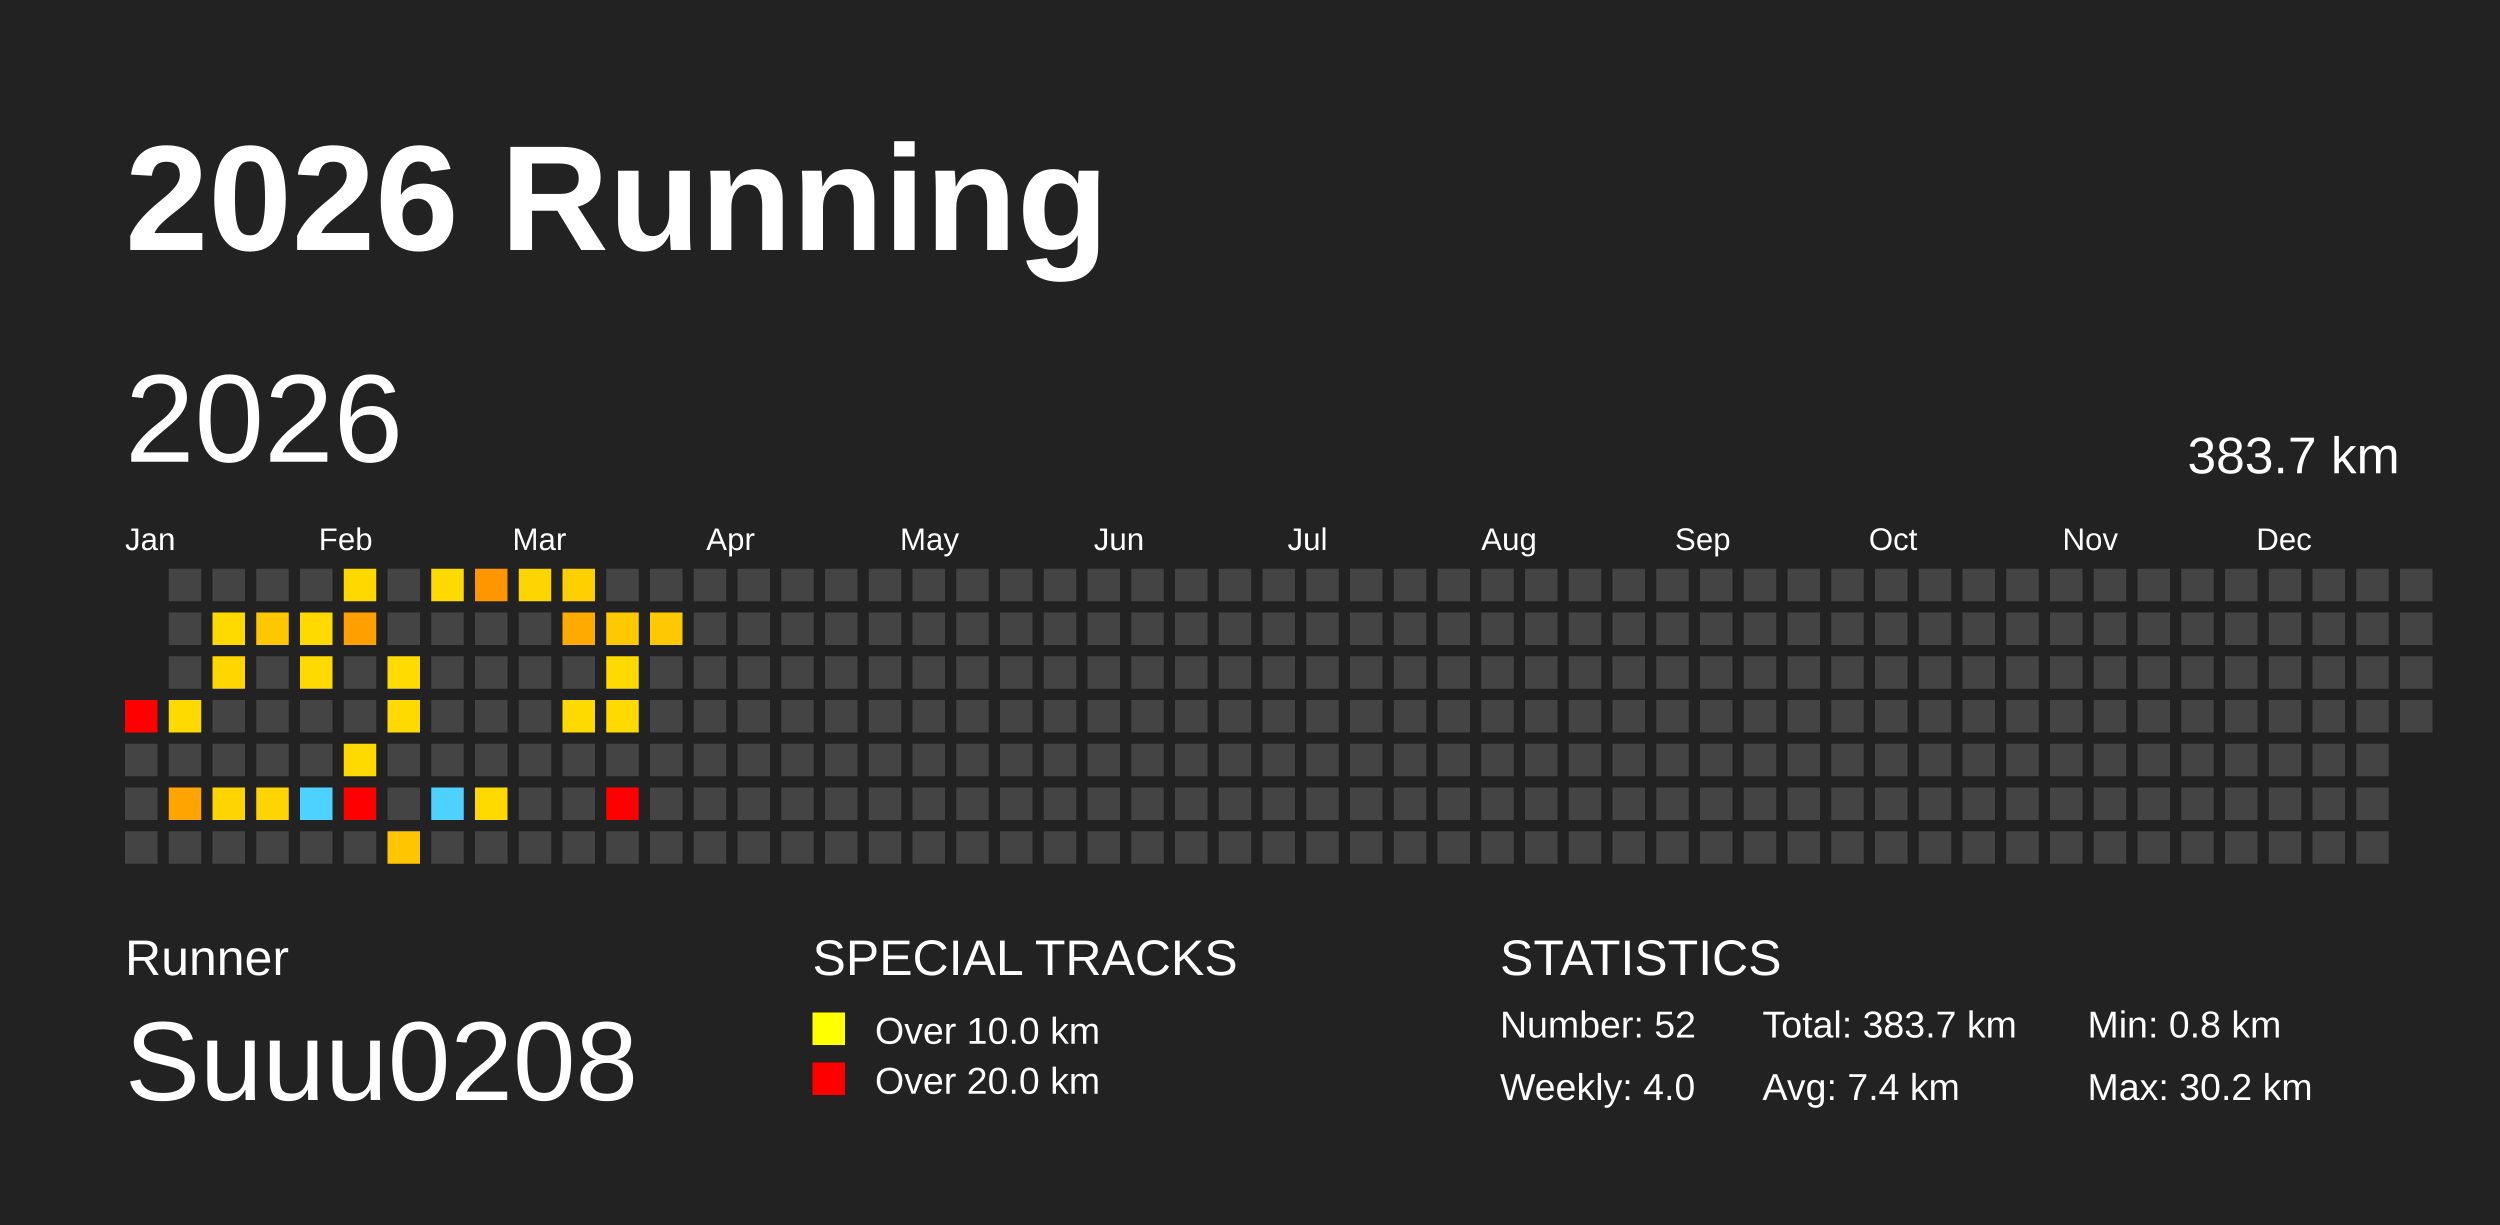
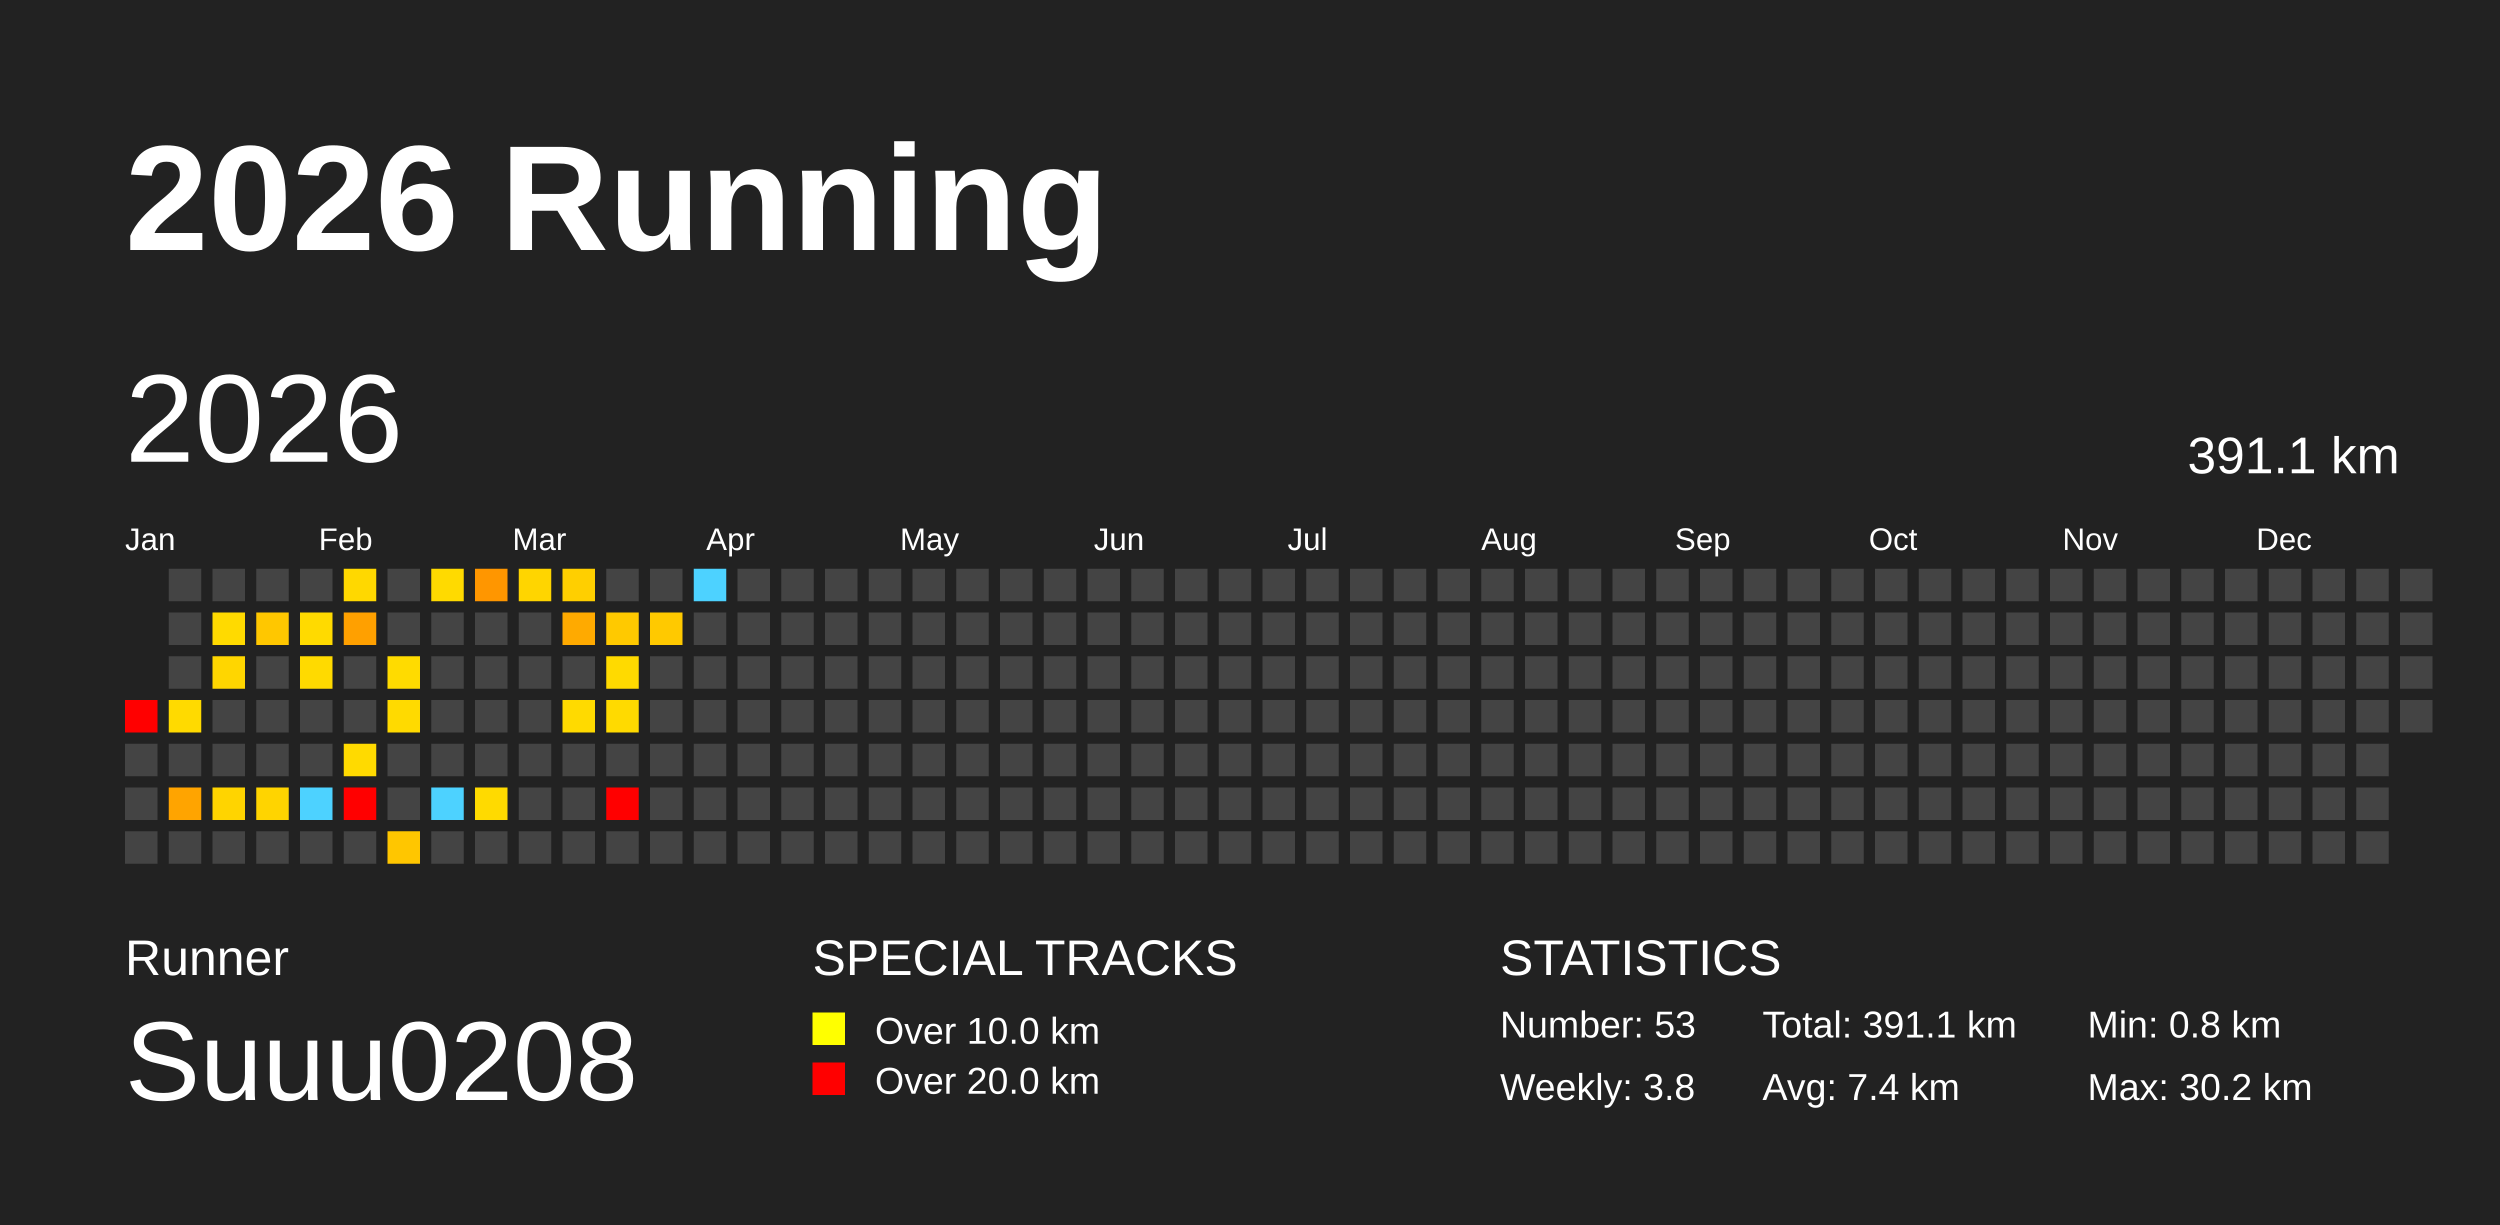
<svg xmlns="http://www.w3.org/2000/svg" baseProfile="full" height="98mm" version="1.1" viewBox="0,0,200,98" width="200mm">
  <defs />
  <rect fill="#222222" height="98" width="200" x="0" y="0" />
  <text fill="#FFFFFF" style="font-size:12px; font-family:Arial; font-weight:bold;" x="10" y="20">2026 Running</text>
  <text fill="#FFFFFF" style="font-size:4px; font-family:Arial" x="10" y="78">Runner</text>
  <text fill="#FFFFFF" style="font-size:9px; font-family:Arial" x="10" y="88">Suuu0208</text>
  <text fill="#FFFFFF" style="font-size:4px; font-family:Arial" x="65" y="78">SPECIAL TRACKS</text>
  <rect fill="yellow" height="2.6" width="2.6" x="65" y="81" />
  <text fill="#FFFFFF" style="font-size:3px; font-family:Arial" x="70" y="83.5">Over 10.0 km</text>
  <rect fill="red" height="2.6" width="2.6" x="65" y="85" />
  <text fill="#FFFFFF" style="font-size:3px; font-family:Arial" x="70" y="87.5">Over 20.0 km</text>
  <text fill="#FFFFFF" style="font-size:4px; font-family:Arial" x="120" y="78">STATISTICS</text>
-   <text fill="#FFFFFF" style="font-size:3px; font-family:Arial" x="120" y="83">Number: 52</text>
-   <text fill="#FFFFFF" style="font-size:3px; font-family:Arial" x="120" y="88">Weekly: 4.0</text>
-   <text fill="#FFFFFF" style="font-size:3px; font-family:Arial" x="141" y="83">Total: 383.7 km</text>
+   <text fill="#FFFFFF" style="font-size:3px; font-family:Arial" x="120" y="83">Number: 53</text>
+   <text fill="#FFFFFF" style="font-size:3px; font-family:Arial" x="120" y="88">Weekly: 3.8</text>
+   <text fill="#FFFFFF" style="font-size:3px; font-family:Arial" x="141" y="83">Total: 391.1 km</text>
  <text fill="#FFFFFF" style="font-size:3px; font-family:Arial" x="141" y="88">Avg: 7.4 km</text>
  <text fill="#FFFFFF" style="font-size:3px; font-family:Arial" x="167" y="83">Min: 0.8 km</text>
  <text fill="#FFFFFF" style="font-size:3px; font-family:Arial" x="167" y="88">Max: 30.2 km</text>
  <text dominant-baseline="hanging" fill="#FFFFFF" style="font-size:10.0px; font-family:Arial;" x="10" y="30">2026</text>
-   <text dominant-baseline="hanging" fill="#FFFFFF" style="font-size:4.125px; font-family:Arial;" x="175" y="35">383.7 km</text>
+   <text dominant-baseline="hanging" fill="#FFFFFF" style="font-size:4.125px; font-family:Arial;" x="175" y="35">391.1 km</text>
  <text fill="#FFFFFF" style="font-size:2.5px; font-family:Arial" x="10.0" y="44">Jan</text>
  <text fill="#FFFFFF" style="font-size:2.5px; font-family:Arial" x="25.5" y="44">Feb</text>
  <text fill="#FFFFFF" style="font-size:2.5px; font-family:Arial" x="41.0" y="44">Mar</text>
  <text fill="#FFFFFF" style="font-size:2.5px; font-family:Arial" x="56.5" y="44">Apr</text>
  <text fill="#FFFFFF" style="font-size:2.5px; font-family:Arial" x="72.0" y="44">May</text>
  <text fill="#FFFFFF" style="font-size:2.5px; font-family:Arial" x="87.5" y="44">Jun</text>
  <text fill="#FFFFFF" style="font-size:2.5px; font-family:Arial" x="103.0" y="44">Jul</text>
  <text fill="#FFFFFF" style="font-size:2.5px; font-family:Arial" x="118.5" y="44">Aug</text>
  <text fill="#FFFFFF" style="font-size:2.5px; font-family:Arial" x="134.0" y="44">Sep</text>
  <text fill="#FFFFFF" style="font-size:2.5px; font-family:Arial" x="149.5" y="44">Oct</text>
  <text fill="#FFFFFF" style="font-size:2.5px; font-family:Arial" x="165.0" y="44">Nov</text>
  <text fill="#FFFFFF" style="font-size:2.5px; font-family:Arial" x="180.5" y="44">Dec</text>
  <rect fill="red" height="2.6" width="2.6" x="10.0" y="56.0" />
  <rect fill="#444444" height="2.6" width="2.6" x="10.0" y="59.5" />
  <rect fill="#444444" height="2.6" width="2.6" x="10.0" y="63.0" />
  <rect fill="#444444" height="2.6" width="2.6" x="10.0" y="66.5" />
  <rect fill="#444444" height="2.6" width="2.6" x="13.5" y="45.5" />
  <rect fill="#444444" height="2.6" width="2.6" x="13.5" y="49.0" />
  <rect fill="#444444" height="2.6" width="2.6" x="13.5" y="52.5" />
  <rect fill="#ffda00" height="2.6" width="2.6" x="13.5" y="56.0" />
  <rect fill="#444444" height="2.6" width="2.6" x="13.5" y="59.5" />
  <rect fill="#ffa400" height="2.6" width="2.6" x="13.5" y="63.0" />
  <rect fill="#444444" height="2.6" width="2.6" x="13.5" y="66.5" />
  <rect fill="#444444" height="2.6" width="2.6" x="17.0" y="45.5" />
  <rect fill="#ffda00" height="2.6" width="2.6" x="17.0" y="49.0" />
  <rect fill="#ffd600" height="2.6" width="2.6" x="17.0" y="52.5" />
  <rect fill="#444444" height="2.6" width="2.6" x="17.0" y="56.0" />
  <rect fill="#444444" height="2.6" width="2.6" x="17.0" y="59.5" />
  <rect fill="#ffd400" height="2.6" width="2.6" x="17.0" y="63.0" />
  <rect fill="#444444" height="2.6" width="2.6" x="17.0" y="66.5" />
  <rect fill="#444444" height="2.6" width="2.6" x="20.5" y="45.5" />
  <rect fill="#ffc700" height="2.6" width="2.6" x="20.5" y="49.0" />
  <rect fill="#444444" height="2.6" width="2.6" x="20.5" y="52.5" />
  <rect fill="#444444" height="2.6" width="2.6" x="20.5" y="56.0" />
  <rect fill="#444444" height="2.6" width="2.6" x="20.5" y="59.5" />
  <rect fill="#ffd400" height="2.6" width="2.6" x="20.5" y="63.0" />
  <rect fill="#444444" height="2.6" width="2.6" x="20.5" y="66.5" />
  <rect fill="#444444" height="2.6" width="2.6" x="24.0" y="45.5" />
  <rect fill="#ffda00" height="2.6" width="2.6" x="24.0" y="49.0" />
  <rect fill="#ffda00" height="2.6" width="2.6" x="24.0" y="52.5" />
  <rect fill="#444444" height="2.6" width="2.6" x="24.0" y="56.0" />
  <rect fill="#444444" height="2.6" width="2.6" x="24.0" y="59.5" />
  <rect fill="#4dd2ff" height="2.6" width="2.6" x="24.0" y="63.0" />
  <rect fill="#444444" height="2.6" width="2.6" x="24.0" y="66.5" />
  <rect fill="#ffd800" height="2.6" width="2.6" x="27.5" y="45.5" />
  <rect fill="#ffa000" height="2.6" width="2.6" x="27.5" y="49.0" />
  <rect fill="#444444" height="2.6" width="2.6" x="27.5" y="52.5" />
  <rect fill="#444444" height="2.6" width="2.6" x="27.5" y="56.0" />
  <rect fill="#ffda00" height="2.6" width="2.6" x="27.5" y="59.5" />
  <rect fill="red" height="2.6" width="2.6" x="27.5" y="63.0" />
  <rect fill="#444444" height="2.6" width="2.6" x="27.5" y="66.5" />
  <rect fill="#444444" height="2.6" width="2.6" x="31.0" y="45.5" />
  <rect fill="#444444" height="2.6" width="2.6" x="31.0" y="49.0" />
  <rect fill="#ffdb00" height="2.6" width="2.6" x="31.0" y="52.5" />
  <rect fill="#ffda00" height="2.6" width="2.6" x="31.0" y="56.0" />
  <rect fill="#444444" height="2.6" width="2.6" x="31.0" y="59.5" />
  <rect fill="#444444" height="2.6" width="2.6" x="31.0" y="63.0" />
  <rect fill="#ffc600" height="2.6" width="2.6" x="31.0" y="66.5" />
  <rect fill="#ffda00" height="2.6" width="2.6" x="34.5" y="45.5" />
  <rect fill="#444444" height="2.6" width="2.6" x="34.5" y="49.0" />
  <rect fill="#444444" height="2.6" width="2.6" x="34.5" y="52.5" />
  <rect fill="#444444" height="2.6" width="2.6" x="34.5" y="56.0" />
  <rect fill="#444444" height="2.6" width="2.6" x="34.5" y="59.5" />
  <rect fill="#4dd2ff" height="2.6" width="2.6" x="34.5" y="63.0" />
  <rect fill="#444444" height="2.6" width="2.6" x="34.5" y="66.5" />
  <rect fill="#ff9600" height="2.6" width="2.6" x="38.0" y="45.5" />
  <rect fill="#444444" height="2.6" width="2.6" x="38.0" y="49.0" />
  <rect fill="#444444" height="2.6" width="2.6" x="38.0" y="52.5" />
  <rect fill="#444444" height="2.6" width="2.6" x="38.0" y="56.0" />
  <rect fill="#444444" height="2.6" width="2.6" x="38.0" y="59.5" />
  <rect fill="#ffda00" height="2.6" width="2.6" x="38.0" y="63.0" />
  <rect fill="#444444" height="2.6" width="2.6" x="38.0" y="66.5" />
  <rect fill="#ffd500" height="2.6" width="2.6" x="41.5" y="45.5" />
  <rect fill="#444444" height="2.6" width="2.6" x="41.5" y="49.0" />
  <rect fill="#444444" height="2.6" width="2.6" x="41.5" y="52.5" />
  <rect fill="#444444" height="2.6" width="2.6" x="41.5" y="56.0" />
  <rect fill="#444444" height="2.6" width="2.6" x="41.5" y="59.5" />
  <rect fill="#444444" height="2.6" width="2.6" x="41.5" y="63.0" />
  <rect fill="#444444" height="2.6" width="2.6" x="41.5" y="66.5" />
  <rect fill="#ffcf00" height="2.6" width="2.6" x="45.0" y="45.5" />
  <rect fill="#ffaa00" height="2.6" width="2.6" x="45.0" y="49.0" />
  <rect fill="#444444" height="2.6" width="2.6" x="45.0" y="52.5" />
  <rect fill="#ffda00" height="2.6" width="2.6" x="45.0" y="56.0" />
  <rect fill="#444444" height="2.6" width="2.6" x="45.0" y="59.5" />
  <rect fill="#444444" height="2.6" width="2.6" x="45.0" y="63.0" />
  <rect fill="#444444" height="2.6" width="2.6" x="45.0" y="66.5" />
  <rect fill="#444444" height="2.6" width="2.6" x="48.5" y="45.5" />
  <rect fill="#ffc900" height="2.6" width="2.6" x="48.5" y="49.0" />
  <rect fill="#ffda00" height="2.6" width="2.6" x="48.5" y="52.5" />
  <rect fill="#ffda00" height="2.6" width="2.6" x="48.5" y="56.0" />
  <rect fill="#444444" height="2.6" width="2.6" x="48.5" y="59.5" />
  <rect fill="red" height="2.6" width="2.6" x="48.5" y="63.0" />
  <rect fill="#444444" height="2.6" width="2.6" x="48.5" y="66.5" />
  <rect fill="#444444" height="2.6" width="2.6" x="52.0" y="45.5" />
  <rect fill="#ffc900" height="2.6" width="2.6" x="52.0" y="49.0" />
  <rect fill="#444444" height="2.6" width="2.6" x="52.0" y="52.5" />
  <rect fill="#444444" height="2.6" width="2.6" x="52.0" y="56.0" />
  <rect fill="#444444" height="2.6" width="2.6" x="52.0" y="59.5" />
  <rect fill="#444444" height="2.6" width="2.6" x="52.0" y="63.0" />
  <rect fill="#444444" height="2.6" width="2.6" x="52.0" y="66.5" />
-   <rect fill="#444444" height="2.6" width="2.6" x="55.5" y="45.5" />
+   <rect fill="#4dd2ff" height="2.6" width="2.6" x="55.5" y="45.5" />
  <rect fill="#444444" height="2.6" width="2.6" x="55.5" y="49.0" />
  <rect fill="#444444" height="2.6" width="2.6" x="55.5" y="52.5" />
  <rect fill="#444444" height="2.6" width="2.6" x="55.5" y="56.0" />
  <rect fill="#444444" height="2.6" width="2.6" x="55.5" y="59.5" />
  <rect fill="#444444" height="2.6" width="2.6" x="55.5" y="63.0" />
  <rect fill="#444444" height="2.6" width="2.6" x="55.5" y="66.5" />
  <rect fill="#444444" height="2.6" width="2.6" x="59.0" y="45.5" />
  <rect fill="#444444" height="2.6" width="2.6" x="59.0" y="49.0" />
  <rect fill="#444444" height="2.6" width="2.6" x="59.0" y="52.5" />
  <rect fill="#444444" height="2.6" width="2.6" x="59.0" y="56.0" />
  <rect fill="#444444" height="2.6" width="2.6" x="59.0" y="59.5" />
  <rect fill="#444444" height="2.6" width="2.6" x="59.0" y="63.0" />
  <rect fill="#444444" height="2.6" width="2.6" x="59.0" y="66.5" />
  <rect fill="#444444" height="2.6" width="2.6" x="62.5" y="45.5" />
  <rect fill="#444444" height="2.6" width="2.6" x="62.5" y="49.0" />
  <rect fill="#444444" height="2.6" width="2.6" x="62.5" y="52.5" />
  <rect fill="#444444" height="2.6" width="2.6" x="62.5" y="56.0" />
  <rect fill="#444444" height="2.6" width="2.6" x="62.5" y="59.5" />
  <rect fill="#444444" height="2.6" width="2.6" x="62.5" y="63.0" />
  <rect fill="#444444" height="2.6" width="2.6" x="62.5" y="66.5" />
  <rect fill="#444444" height="2.6" width="2.6" x="66.0" y="45.5" />
  <rect fill="#444444" height="2.6" width="2.6" x="66.0" y="49.0" />
  <rect fill="#444444" height="2.6" width="2.6" x="66.0" y="52.5" />
  <rect fill="#444444" height="2.6" width="2.6" x="66.0" y="56.0" />
  <rect fill="#444444" height="2.6" width="2.6" x="66.0" y="59.5" />
  <rect fill="#444444" height="2.6" width="2.6" x="66.0" y="63.0" />
  <rect fill="#444444" height="2.6" width="2.6" x="66.0" y="66.5" />
  <rect fill="#444444" height="2.6" width="2.6" x="69.5" y="45.5" />
  <rect fill="#444444" height="2.6" width="2.6" x="69.5" y="49.0" />
  <rect fill="#444444" height="2.6" width="2.6" x="69.5" y="52.5" />
  <rect fill="#444444" height="2.6" width="2.6" x="69.5" y="56.0" />
  <rect fill="#444444" height="2.6" width="2.6" x="69.5" y="59.5" />
  <rect fill="#444444" height="2.6" width="2.6" x="69.5" y="63.0" />
  <rect fill="#444444" height="2.6" width="2.6" x="69.5" y="66.5" />
  <rect fill="#444444" height="2.6" width="2.6" x="73.0" y="45.5" />
  <rect fill="#444444" height="2.6" width="2.6" x="73.0" y="49.0" />
  <rect fill="#444444" height="2.6" width="2.6" x="73.0" y="52.5" />
  <rect fill="#444444" height="2.6" width="2.6" x="73.0" y="56.0" />
  <rect fill="#444444" height="2.6" width="2.6" x="73.0" y="59.5" />
  <rect fill="#444444" height="2.6" width="2.6" x="73.0" y="63.0" />
  <rect fill="#444444" height="2.6" width="2.6" x="73.0" y="66.5" />
  <rect fill="#444444" height="2.6" width="2.6" x="76.5" y="45.5" />
  <rect fill="#444444" height="2.6" width="2.6" x="76.5" y="49.0" />
  <rect fill="#444444" height="2.6" width="2.6" x="76.5" y="52.5" />
  <rect fill="#444444" height="2.6" width="2.6" x="76.5" y="56.0" />
  <rect fill="#444444" height="2.6" width="2.6" x="76.5" y="59.5" />
  <rect fill="#444444" height="2.6" width="2.6" x="76.5" y="63.0" />
  <rect fill="#444444" height="2.6" width="2.6" x="76.5" y="66.5" />
  <rect fill="#444444" height="2.6" width="2.6" x="80.0" y="45.5" />
  <rect fill="#444444" height="2.6" width="2.6" x="80.0" y="49.0" />
  <rect fill="#444444" height="2.6" width="2.6" x="80.0" y="52.5" />
  <rect fill="#444444" height="2.6" width="2.6" x="80.0" y="56.0" />
  <rect fill="#444444" height="2.6" width="2.6" x="80.0" y="59.5" />
  <rect fill="#444444" height="2.6" width="2.6" x="80.0" y="63.0" />
  <rect fill="#444444" height="2.6" width="2.6" x="80.0" y="66.5" />
  <rect fill="#444444" height="2.6" width="2.6" x="83.5" y="45.5" />
  <rect fill="#444444" height="2.6" width="2.6" x="83.5" y="49.0" />
  <rect fill="#444444" height="2.6" width="2.6" x="83.5" y="52.5" />
  <rect fill="#444444" height="2.6" width="2.6" x="83.5" y="56.0" />
  <rect fill="#444444" height="2.6" width="2.6" x="83.5" y="59.5" />
  <rect fill="#444444" height="2.6" width="2.6" x="83.5" y="63.0" />
  <rect fill="#444444" height="2.6" width="2.6" x="83.5" y="66.5" />
  <rect fill="#444444" height="2.6" width="2.6" x="87.0" y="45.5" />
  <rect fill="#444444" height="2.6" width="2.6" x="87.0" y="49.0" />
  <rect fill="#444444" height="2.6" width="2.6" x="87.0" y="52.5" />
  <rect fill="#444444" height="2.6" width="2.6" x="87.0" y="56.0" />
  <rect fill="#444444" height="2.6" width="2.6" x="87.0" y="59.5" />
  <rect fill="#444444" height="2.6" width="2.6" x="87.0" y="63.0" />
  <rect fill="#444444" height="2.6" width="2.6" x="87.0" y="66.5" />
  <rect fill="#444444" height="2.6" width="2.6" x="90.5" y="45.5" />
  <rect fill="#444444" height="2.6" width="2.6" x="90.5" y="49.0" />
  <rect fill="#444444" height="2.6" width="2.6" x="90.5" y="52.5" />
  <rect fill="#444444" height="2.6" width="2.6" x="90.5" y="56.0" />
  <rect fill="#444444" height="2.6" width="2.6" x="90.5" y="59.5" />
  <rect fill="#444444" height="2.6" width="2.6" x="90.5" y="63.0" />
  <rect fill="#444444" height="2.6" width="2.6" x="90.5" y="66.5" />
  <rect fill="#444444" height="2.6" width="2.6" x="94.0" y="45.5" />
  <rect fill="#444444" height="2.6" width="2.6" x="94.0" y="49.0" />
  <rect fill="#444444" height="2.6" width="2.6" x="94.0" y="52.5" />
  <rect fill="#444444" height="2.6" width="2.6" x="94.0" y="56.0" />
  <rect fill="#444444" height="2.6" width="2.6" x="94.0" y="59.5" />
  <rect fill="#444444" height="2.6" width="2.6" x="94.0" y="63.0" />
  <rect fill="#444444" height="2.6" width="2.6" x="94.0" y="66.5" />
  <rect fill="#444444" height="2.6" width="2.6" x="97.5" y="45.5" />
  <rect fill="#444444" height="2.6" width="2.6" x="97.5" y="49.0" />
  <rect fill="#444444" height="2.6" width="2.6" x="97.5" y="52.5" />
  <rect fill="#444444" height="2.6" width="2.6" x="97.5" y="56.0" />
  <rect fill="#444444" height="2.6" width="2.6" x="97.5" y="59.5" />
  <rect fill="#444444" height="2.6" width="2.6" x="97.5" y="63.0" />
  <rect fill="#444444" height="2.6" width="2.6" x="97.5" y="66.5" />
  <rect fill="#444444" height="2.6" width="2.6" x="101.0" y="45.5" />
  <rect fill="#444444" height="2.6" width="2.6" x="101.0" y="49.0" />
  <rect fill="#444444" height="2.6" width="2.6" x="101.0" y="52.5" />
  <rect fill="#444444" height="2.6" width="2.6" x="101.0" y="56.0" />
  <rect fill="#444444" height="2.6" width="2.6" x="101.0" y="59.5" />
  <rect fill="#444444" height="2.6" width="2.6" x="101.0" y="63.0" />
  <rect fill="#444444" height="2.6" width="2.6" x="101.0" y="66.5" />
  <rect fill="#444444" height="2.6" width="2.6" x="104.5" y="45.5" />
  <rect fill="#444444" height="2.6" width="2.6" x="104.5" y="49.0" />
  <rect fill="#444444" height="2.6" width="2.6" x="104.5" y="52.5" />
  <rect fill="#444444" height="2.6" width="2.6" x="104.5" y="56.0" />
  <rect fill="#444444" height="2.6" width="2.6" x="104.5" y="59.5" />
  <rect fill="#444444" height="2.6" width="2.6" x="104.5" y="63.0" />
  <rect fill="#444444" height="2.6" width="2.6" x="104.5" y="66.5" />
  <rect fill="#444444" height="2.6" width="2.6" x="108.0" y="45.5" />
  <rect fill="#444444" height="2.6" width="2.6" x="108.0" y="49.0" />
  <rect fill="#444444" height="2.6" width="2.6" x="108.0" y="52.5" />
  <rect fill="#444444" height="2.6" width="2.6" x="108.0" y="56.0" />
  <rect fill="#444444" height="2.6" width="2.6" x="108.0" y="59.5" />
  <rect fill="#444444" height="2.6" width="2.6" x="108.0" y="63.0" />
  <rect fill="#444444" height="2.6" width="2.6" x="108.0" y="66.5" />
  <rect fill="#444444" height="2.6" width="2.6" x="111.5" y="45.5" />
  <rect fill="#444444" height="2.6" width="2.6" x="111.5" y="49.0" />
  <rect fill="#444444" height="2.6" width="2.6" x="111.5" y="52.5" />
  <rect fill="#444444" height="2.6" width="2.6" x="111.5" y="56.0" />
  <rect fill="#444444" height="2.6" width="2.6" x="111.5" y="59.5" />
  <rect fill="#444444" height="2.6" width="2.6" x="111.5" y="63.0" />
  <rect fill="#444444" height="2.6" width="2.6" x="111.5" y="66.5" />
  <rect fill="#444444" height="2.6" width="2.6" x="115.0" y="45.5" />
  <rect fill="#444444" height="2.6" width="2.6" x="115.0" y="49.0" />
  <rect fill="#444444" height="2.6" width="2.6" x="115.0" y="52.5" />
  <rect fill="#444444" height="2.6" width="2.6" x="115.0" y="56.0" />
  <rect fill="#444444" height="2.6" width="2.6" x="115.0" y="59.5" />
  <rect fill="#444444" height="2.6" width="2.6" x="115.0" y="63.0" />
  <rect fill="#444444" height="2.6" width="2.6" x="115.0" y="66.5" />
  <rect fill="#444444" height="2.6" width="2.6" x="118.5" y="45.5" />
  <rect fill="#444444" height="2.6" width="2.6" x="118.5" y="49.0" />
  <rect fill="#444444" height="2.6" width="2.6" x="118.5" y="52.5" />
  <rect fill="#444444" height="2.6" width="2.6" x="118.5" y="56.0" />
  <rect fill="#444444" height="2.6" width="2.6" x="118.5" y="59.5" />
  <rect fill="#444444" height="2.6" width="2.6" x="118.5" y="63.0" />
  <rect fill="#444444" height="2.6" width="2.6" x="118.5" y="66.5" />
  <rect fill="#444444" height="2.6" width="2.6" x="122.0" y="45.5" />
  <rect fill="#444444" height="2.6" width="2.6" x="122.0" y="49.0" />
  <rect fill="#444444" height="2.6" width="2.6" x="122.0" y="52.5" />
  <rect fill="#444444" height="2.6" width="2.6" x="122.0" y="56.0" />
  <rect fill="#444444" height="2.6" width="2.6" x="122.0" y="59.5" />
  <rect fill="#444444" height="2.6" width="2.6" x="122.0" y="63.0" />
  <rect fill="#444444" height="2.6" width="2.6" x="122.0" y="66.5" />
  <rect fill="#444444" height="2.6" width="2.6" x="125.5" y="45.5" />
  <rect fill="#444444" height="2.6" width="2.6" x="125.5" y="49.0" />
  <rect fill="#444444" height="2.6" width="2.6" x="125.5" y="52.5" />
  <rect fill="#444444" height="2.6" width="2.6" x="125.5" y="56.0" />
  <rect fill="#444444" height="2.6" width="2.6" x="125.5" y="59.5" />
  <rect fill="#444444" height="2.6" width="2.6" x="125.5" y="63.0" />
  <rect fill="#444444" height="2.6" width="2.6" x="125.5" y="66.5" />
  <rect fill="#444444" height="2.6" width="2.6" x="129.0" y="45.5" />
  <rect fill="#444444" height="2.6" width="2.6" x="129.0" y="49.0" />
  <rect fill="#444444" height="2.6" width="2.6" x="129.0" y="52.5" />
  <rect fill="#444444" height="2.6" width="2.6" x="129.0" y="56.0" />
  <rect fill="#444444" height="2.6" width="2.6" x="129.0" y="59.5" />
  <rect fill="#444444" height="2.6" width="2.6" x="129.0" y="63.0" />
  <rect fill="#444444" height="2.6" width="2.6" x="129.0" y="66.5" />
  <rect fill="#444444" height="2.6" width="2.6" x="132.5" y="45.5" />
  <rect fill="#444444" height="2.6" width="2.6" x="132.5" y="49.0" />
  <rect fill="#444444" height="2.6" width="2.6" x="132.5" y="52.5" />
  <rect fill="#444444" height="2.6" width="2.6" x="132.5" y="56.0" />
  <rect fill="#444444" height="2.6" width="2.6" x="132.5" y="59.5" />
  <rect fill="#444444" height="2.6" width="2.6" x="132.5" y="63.0" />
  <rect fill="#444444" height="2.6" width="2.6" x="132.5" y="66.5" />
  <rect fill="#444444" height="2.6" width="2.6" x="136.0" y="45.5" />
  <rect fill="#444444" height="2.6" width="2.6" x="136.0" y="49.0" />
  <rect fill="#444444" height="2.6" width="2.6" x="136.0" y="52.5" />
  <rect fill="#444444" height="2.6" width="2.6" x="136.0" y="56.0" />
  <rect fill="#444444" height="2.6" width="2.6" x="136.0" y="59.5" />
  <rect fill="#444444" height="2.6" width="2.6" x="136.0" y="63.0" />
  <rect fill="#444444" height="2.6" width="2.6" x="136.0" y="66.5" />
  <rect fill="#444444" height="2.6" width="2.6" x="139.5" y="45.5" />
  <rect fill="#444444" height="2.6" width="2.6" x="139.5" y="49.0" />
  <rect fill="#444444" height="2.6" width="2.6" x="139.5" y="52.5" />
  <rect fill="#444444" height="2.6" width="2.6" x="139.5" y="56.0" />
  <rect fill="#444444" height="2.6" width="2.6" x="139.5" y="59.5" />
  <rect fill="#444444" height="2.6" width="2.6" x="139.5" y="63.0" />
  <rect fill="#444444" height="2.6" width="2.6" x="139.5" y="66.5" />
  <rect fill="#444444" height="2.6" width="2.6" x="143.0" y="45.5" />
  <rect fill="#444444" height="2.6" width="2.6" x="143.0" y="49.0" />
  <rect fill="#444444" height="2.6" width="2.6" x="143.0" y="52.5" />
  <rect fill="#444444" height="2.6" width="2.6" x="143.0" y="56.0" />
  <rect fill="#444444" height="2.6" width="2.6" x="143.0" y="59.5" />
  <rect fill="#444444" height="2.6" width="2.6" x="143.0" y="63.0" />
  <rect fill="#444444" height="2.6" width="2.6" x="143.0" y="66.5" />
  <rect fill="#444444" height="2.6" width="2.6" x="146.5" y="45.5" />
  <rect fill="#444444" height="2.6" width="2.6" x="146.5" y="49.0" />
  <rect fill="#444444" height="2.6" width="2.6" x="146.5" y="52.5" />
  <rect fill="#444444" height="2.6" width="2.6" x="146.5" y="56.0" />
  <rect fill="#444444" height="2.6" width="2.6" x="146.5" y="59.5" />
  <rect fill="#444444" height="2.6" width="2.6" x="146.5" y="63.0" />
  <rect fill="#444444" height="2.6" width="2.6" x="146.5" y="66.5" />
  <rect fill="#444444" height="2.6" width="2.6" x="150.0" y="45.5" />
  <rect fill="#444444" height="2.6" width="2.6" x="150.0" y="49.0" />
  <rect fill="#444444" height="2.6" width="2.6" x="150.0" y="52.5" />
  <rect fill="#444444" height="2.6" width="2.6" x="150.0" y="56.0" />
  <rect fill="#444444" height="2.6" width="2.6" x="150.0" y="59.5" />
  <rect fill="#444444" height="2.6" width="2.6" x="150.0" y="63.0" />
  <rect fill="#444444" height="2.6" width="2.6" x="150.0" y="66.5" />
  <rect fill="#444444" height="2.6" width="2.6" x="153.5" y="45.5" />
  <rect fill="#444444" height="2.6" width="2.6" x="153.5" y="49.0" />
  <rect fill="#444444" height="2.6" width="2.6" x="153.5" y="52.5" />
  <rect fill="#444444" height="2.6" width="2.6" x="153.5" y="56.0" />
  <rect fill="#444444" height="2.6" width="2.6" x="153.5" y="59.5" />
  <rect fill="#444444" height="2.6" width="2.6" x="153.5" y="63.0" />
  <rect fill="#444444" height="2.6" width="2.6" x="153.5" y="66.5" />
  <rect fill="#444444" height="2.6" width="2.6" x="157.0" y="45.5" />
  <rect fill="#444444" height="2.6" width="2.6" x="157.0" y="49.0" />
  <rect fill="#444444" height="2.6" width="2.6" x="157.0" y="52.5" />
  <rect fill="#444444" height="2.6" width="2.6" x="157.0" y="56.0" />
  <rect fill="#444444" height="2.6" width="2.6" x="157.0" y="59.5" />
  <rect fill="#444444" height="2.6" width="2.6" x="157.0" y="63.0" />
  <rect fill="#444444" height="2.6" width="2.6" x="157.0" y="66.5" />
  <rect fill="#444444" height="2.6" width="2.6" x="160.5" y="45.5" />
  <rect fill="#444444" height="2.6" width="2.6" x="160.5" y="49.0" />
  <rect fill="#444444" height="2.6" width="2.6" x="160.5" y="52.5" />
  <rect fill="#444444" height="2.6" width="2.6" x="160.5" y="56.0" />
  <rect fill="#444444" height="2.6" width="2.6" x="160.5" y="59.5" />
  <rect fill="#444444" height="2.6" width="2.6" x="160.5" y="63.0" />
  <rect fill="#444444" height="2.6" width="2.6" x="160.5" y="66.5" />
  <rect fill="#444444" height="2.6" width="2.6" x="164.0" y="45.5" />
  <rect fill="#444444" height="2.6" width="2.6" x="164.0" y="49.0" />
  <rect fill="#444444" height="2.6" width="2.6" x="164.0" y="52.5" />
  <rect fill="#444444" height="2.6" width="2.6" x="164.0" y="56.0" />
  <rect fill="#444444" height="2.6" width="2.6" x="164.0" y="59.5" />
  <rect fill="#444444" height="2.6" width="2.6" x="164.0" y="63.0" />
  <rect fill="#444444" height="2.6" width="2.6" x="164.0" y="66.5" />
  <rect fill="#444444" height="2.6" width="2.6" x="167.5" y="45.5" />
  <rect fill="#444444" height="2.6" width="2.6" x="167.5" y="49.0" />
  <rect fill="#444444" height="2.6" width="2.6" x="167.5" y="52.5" />
  <rect fill="#444444" height="2.6" width="2.6" x="167.5" y="56.0" />
  <rect fill="#444444" height="2.6" width="2.6" x="167.5" y="59.5" />
  <rect fill="#444444" height="2.6" width="2.6" x="167.5" y="63.0" />
  <rect fill="#444444" height="2.6" width="2.6" x="167.5" y="66.5" />
  <rect fill="#444444" height="2.6" width="2.6" x="171.0" y="45.5" />
  <rect fill="#444444" height="2.6" width="2.6" x="171.0" y="49.0" />
  <rect fill="#444444" height="2.6" width="2.6" x="171.0" y="52.5" />
  <rect fill="#444444" height="2.6" width="2.6" x="171.0" y="56.0" />
  <rect fill="#444444" height="2.6" width="2.6" x="171.0" y="59.5" />
  <rect fill="#444444" height="2.6" width="2.6" x="171.0" y="63.0" />
  <rect fill="#444444" height="2.6" width="2.6" x="171.0" y="66.5" />
  <rect fill="#444444" height="2.6" width="2.6" x="174.5" y="45.5" />
  <rect fill="#444444" height="2.6" width="2.6" x="174.5" y="49.0" />
  <rect fill="#444444" height="2.6" width="2.6" x="174.5" y="52.5" />
  <rect fill="#444444" height="2.6" width="2.6" x="174.5" y="56.0" />
  <rect fill="#444444" height="2.6" width="2.6" x="174.5" y="59.5" />
  <rect fill="#444444" height="2.6" width="2.6" x="174.5" y="63.0" />
  <rect fill="#444444" height="2.6" width="2.6" x="174.5" y="66.5" />
  <rect fill="#444444" height="2.6" width="2.6" x="178.0" y="45.5" />
  <rect fill="#444444" height="2.6" width="2.6" x="178.0" y="49.0" />
  <rect fill="#444444" height="2.6" width="2.6" x="178.0" y="52.5" />
  <rect fill="#444444" height="2.6" width="2.6" x="178.0" y="56.0" />
  <rect fill="#444444" height="2.6" width="2.6" x="178.0" y="59.5" />
  <rect fill="#444444" height="2.6" width="2.6" x="178.0" y="63.0" />
  <rect fill="#444444" height="2.6" width="2.6" x="178.0" y="66.5" />
  <rect fill="#444444" height="2.6" width="2.6" x="181.5" y="45.5" />
  <rect fill="#444444" height="2.6" width="2.6" x="181.5" y="49.0" />
  <rect fill="#444444" height="2.6" width="2.6" x="181.5" y="52.5" />
  <rect fill="#444444" height="2.6" width="2.6" x="181.5" y="56.0" />
  <rect fill="#444444" height="2.6" width="2.6" x="181.5" y="59.5" />
  <rect fill="#444444" height="2.6" width="2.6" x="181.5" y="63.0" />
  <rect fill="#444444" height="2.6" width="2.6" x="181.5" y="66.5" />
  <rect fill="#444444" height="2.6" width="2.6" x="185.0" y="45.5" />
  <rect fill="#444444" height="2.6" width="2.6" x="185.0" y="49.0" />
  <rect fill="#444444" height="2.6" width="2.6" x="185.0" y="52.5" />
  <rect fill="#444444" height="2.6" width="2.6" x="185.0" y="56.0" />
  <rect fill="#444444" height="2.6" width="2.6" x="185.0" y="59.5" />
  <rect fill="#444444" height="2.6" width="2.6" x="185.0" y="63.0" />
  <rect fill="#444444" height="2.6" width="2.6" x="185.0" y="66.5" />
  <rect fill="#444444" height="2.6" width="2.6" x="188.5" y="45.5" />
  <rect fill="#444444" height="2.6" width="2.6" x="188.5" y="49.0" />
  <rect fill="#444444" height="2.6" width="2.6" x="188.5" y="52.5" />
  <rect fill="#444444" height="2.6" width="2.6" x="188.5" y="56.0" />
  <rect fill="#444444" height="2.6" width="2.6" x="188.5" y="59.5" />
  <rect fill="#444444" height="2.6" width="2.6" x="188.5" y="63.0" />
  <rect fill="#444444" height="2.6" width="2.6" x="188.5" y="66.5" />
  <rect fill="#444444" height="2.6" width="2.6" x="192.0" y="45.5" />
  <rect fill="#444444" height="2.6" width="2.6" x="192.0" y="49.0" />
  <rect fill="#444444" height="2.6" width="2.6" x="192.0" y="52.5" />
  <rect fill="#444444" height="2.6" width="2.6" x="192.0" y="56.0" />
</svg>
